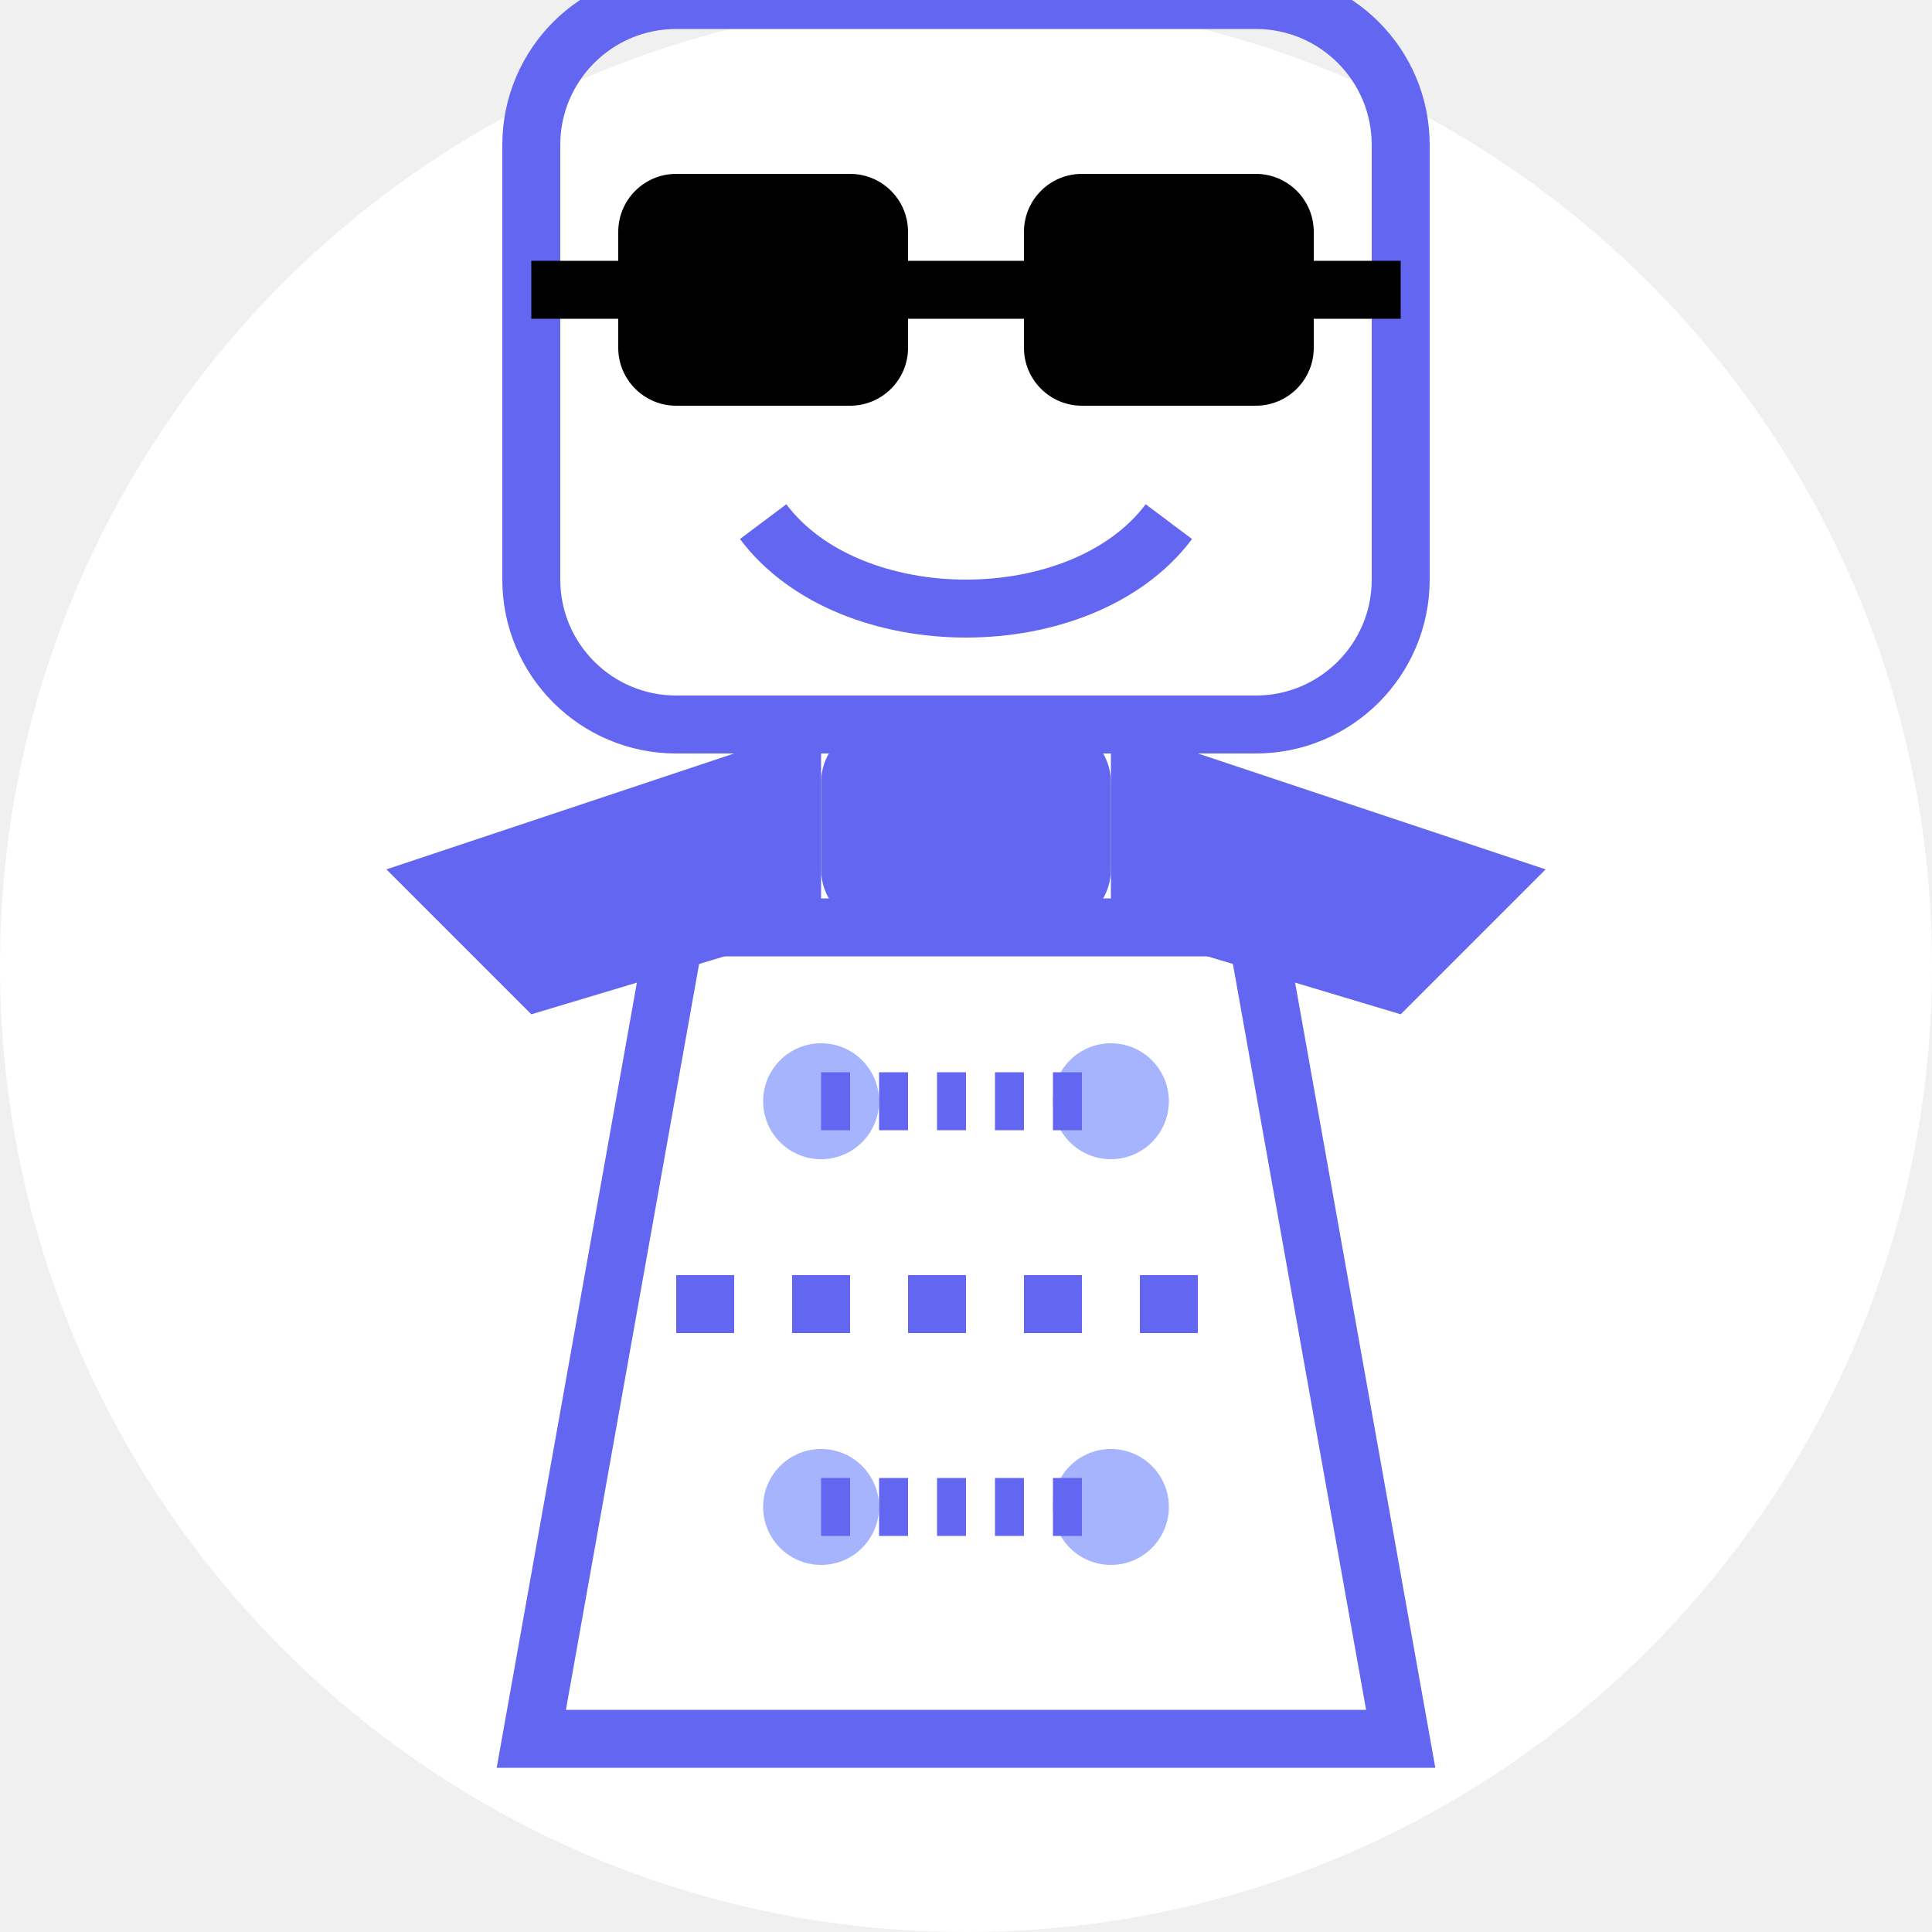
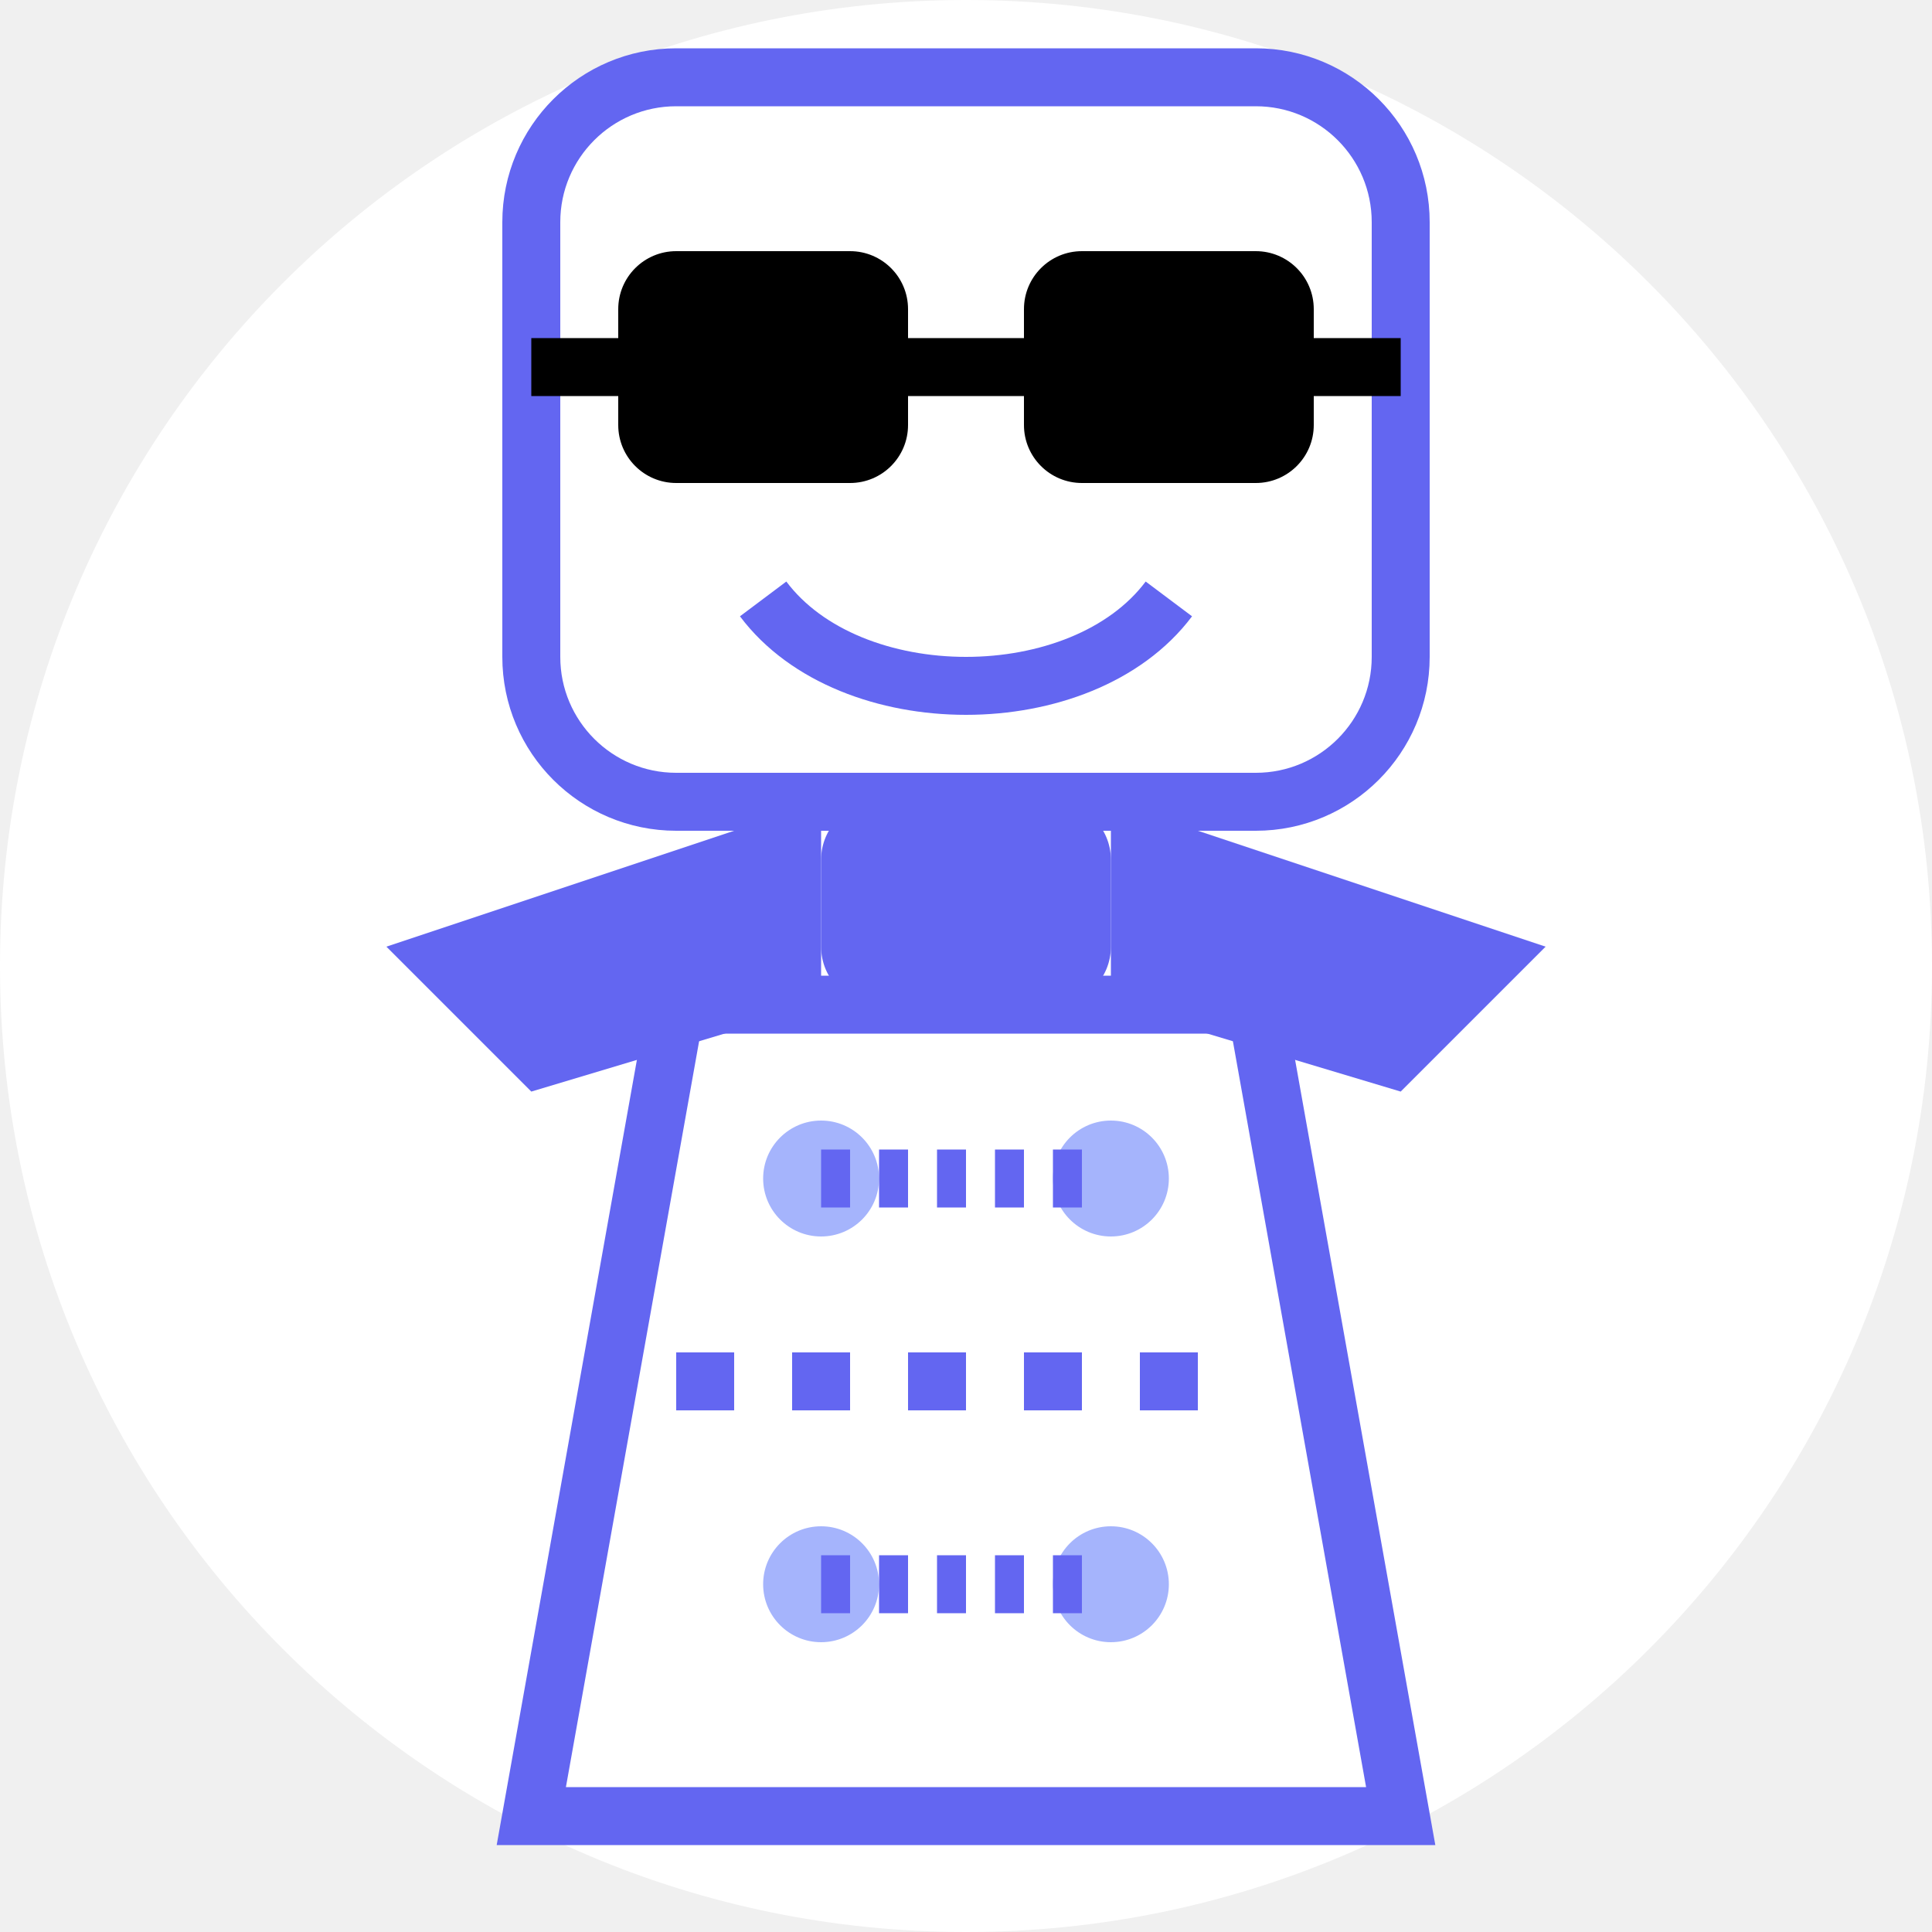
<svg xmlns="http://www.w3.org/2000/svg" viewBox="0 0 100 100">
  <circle cx="50" cy="50" r="50" fill="white" />
  <style>
    .primary { fill: #6366F1; }
    .outline { fill: none; stroke: #6366F1; stroke-width: 2; }
    .accent { fill: #A5B4FC; }
    .black { fill: #000000; }
  </style>
-   <g transform="translate(-25, -30) scale(1.5)">
+   <g transform="translate(-25, -26) scale(1.5)">
    <rect x="35" y="20" width="30" height="25" rx="5" class="outline" />
    <path d="M35,30 L65,30" stroke="#000" stroke-width="2" />
    <rect x="38" y="26" width="10" height="8" rx="2" class="black" />
    <rect x="52" y="26" width="10" height="8" rx="2" class="black" />
    <path d="M43,38 C46,42 54,42 57,38" class="outline" />
    <path d="M45,45 L30,50 L35,55 L45,52" class="primary" />
    <path d="M55,45 L70,50 L65,55 L55,52" class="primary" />
    <rect x="45" y="45" width="10" height="7" rx="2" class="primary" />
    <path d="M40,52 L60,52 L65,80 L35,80 Z" class="outline" />
    <path d="M40,65 L60,65" class="outline" stroke-dasharray="2,2" />
    <circle cx="45" cy="58" r="2" class="accent" />
    <circle cx="55" cy="58" r="2" class="accent" />
    <circle cx="45" cy="72" r="2" class="accent" />
    <circle cx="55" cy="72" r="2" class="accent" />
    <path d="M45,58 L55,58 M45,72 L55,72" class="outline" stroke-dasharray="1,1" />
  </g>
</svg>
